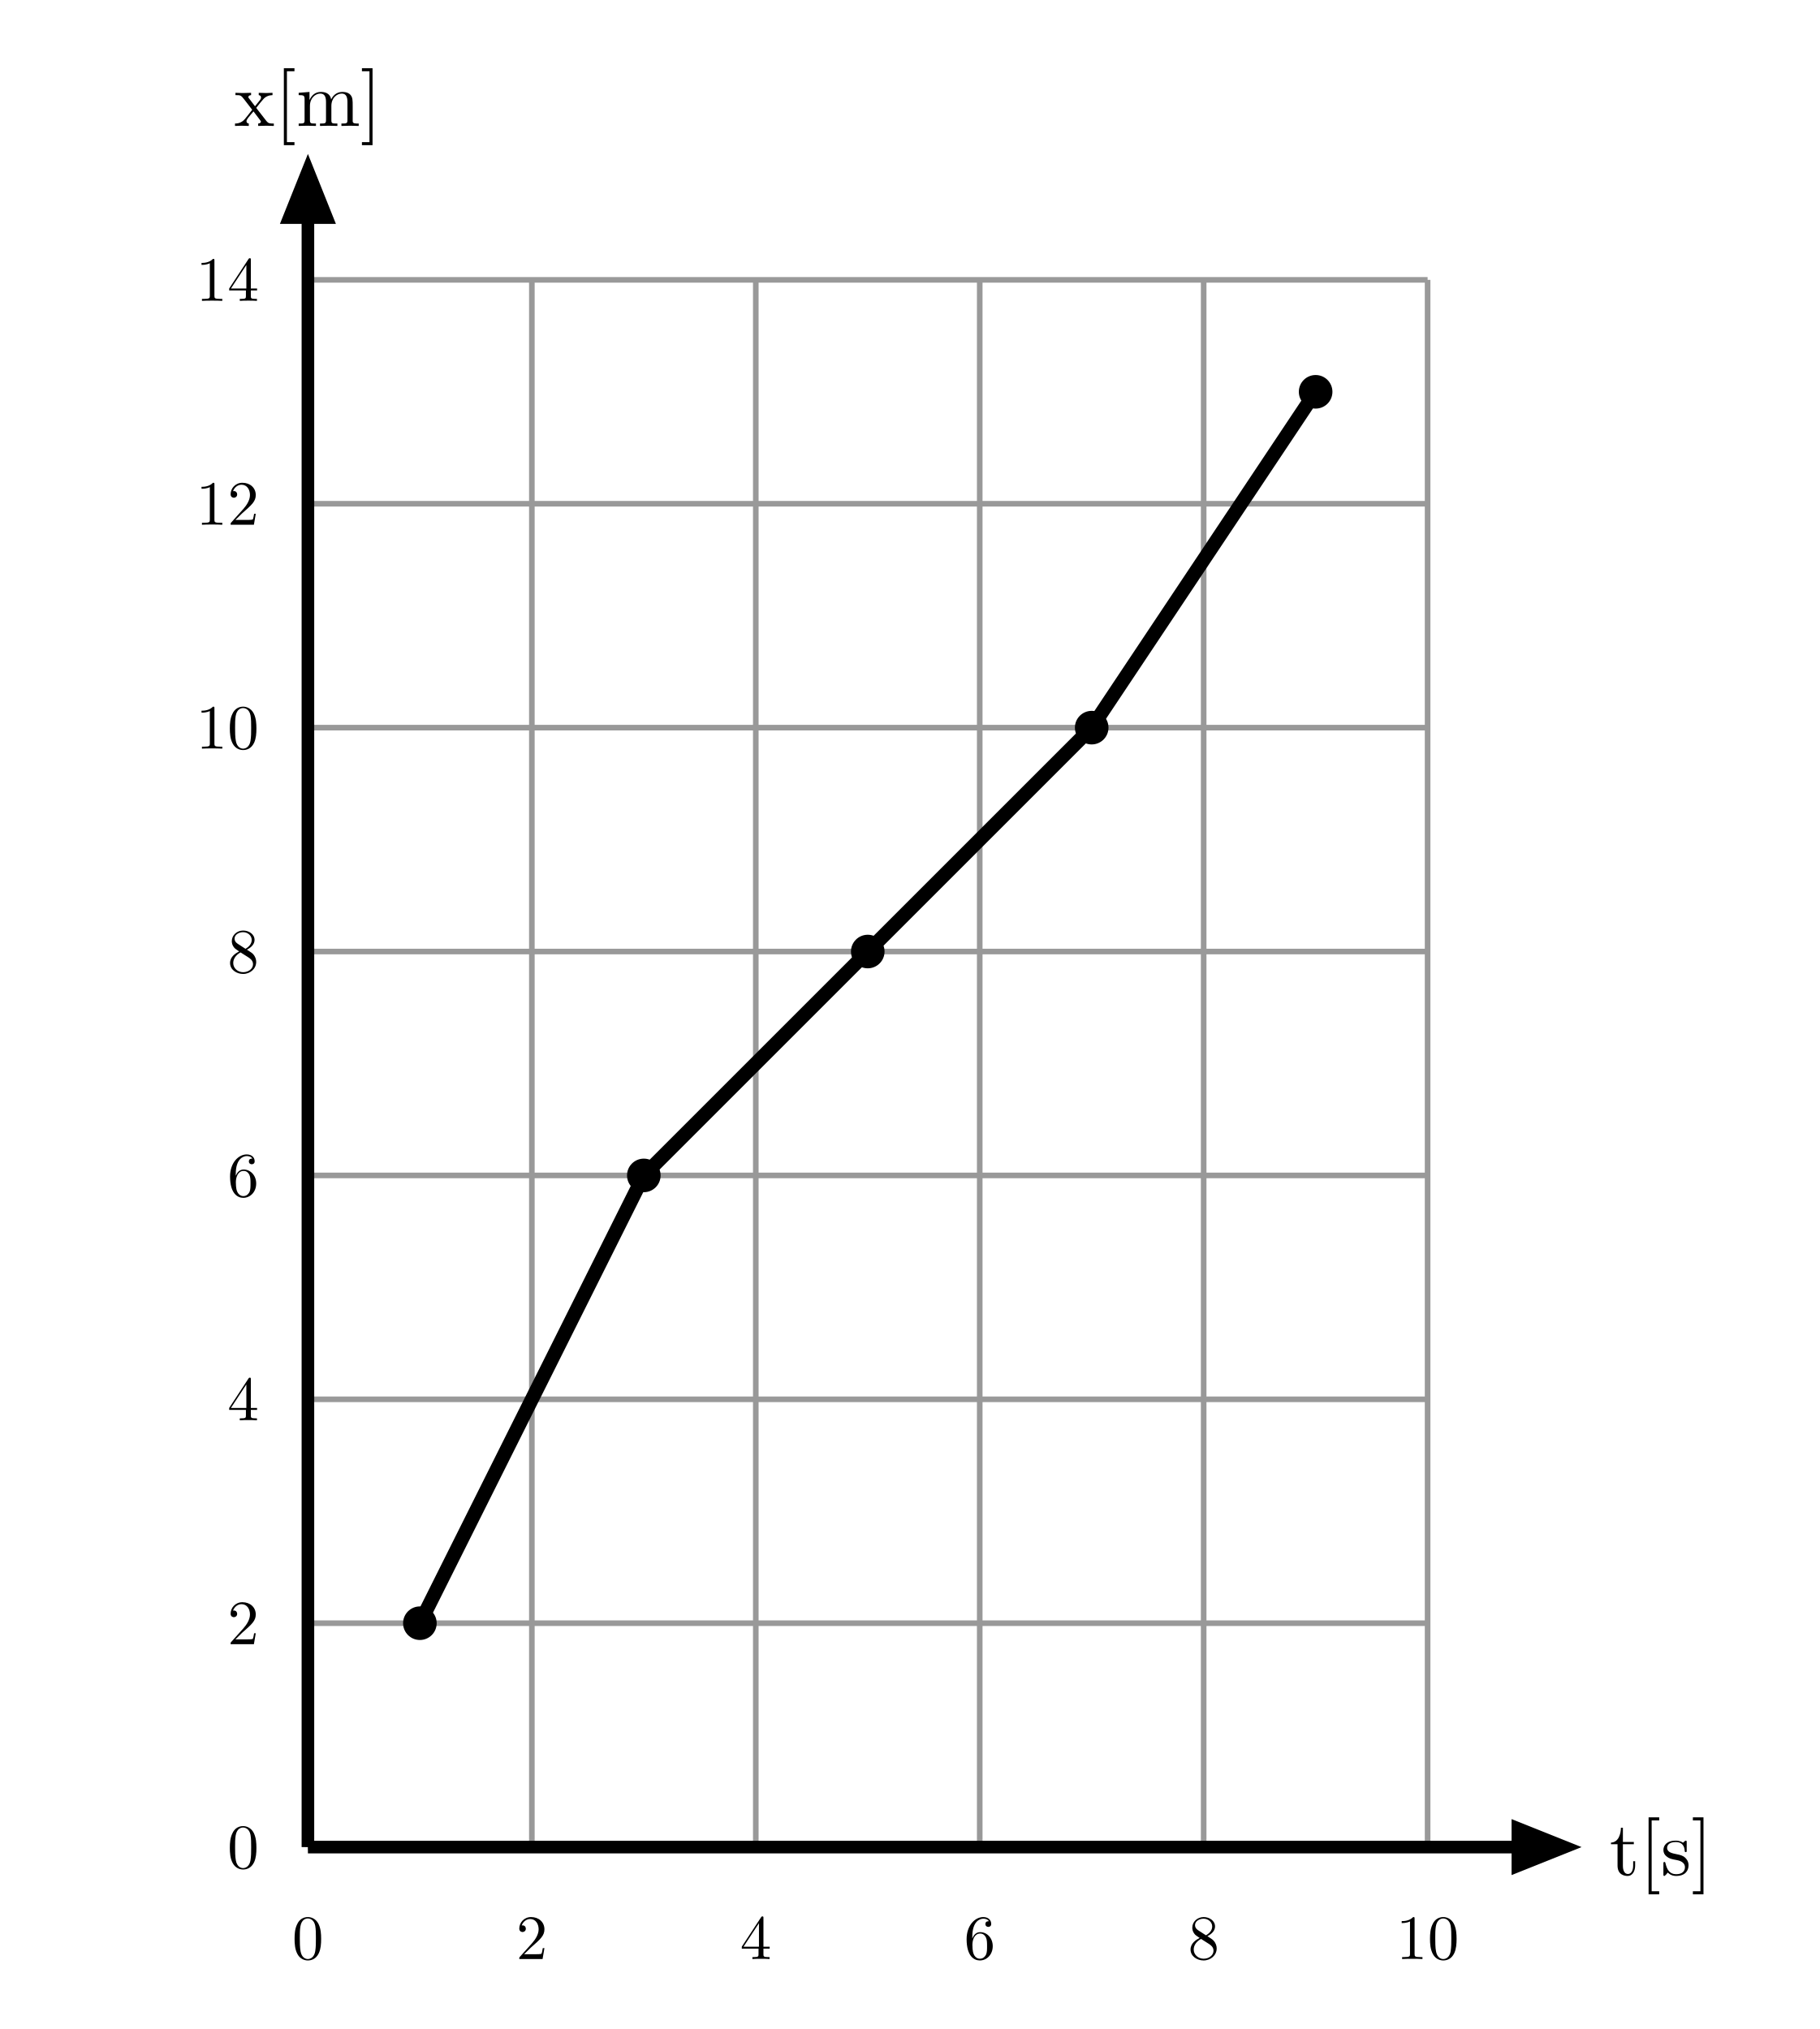
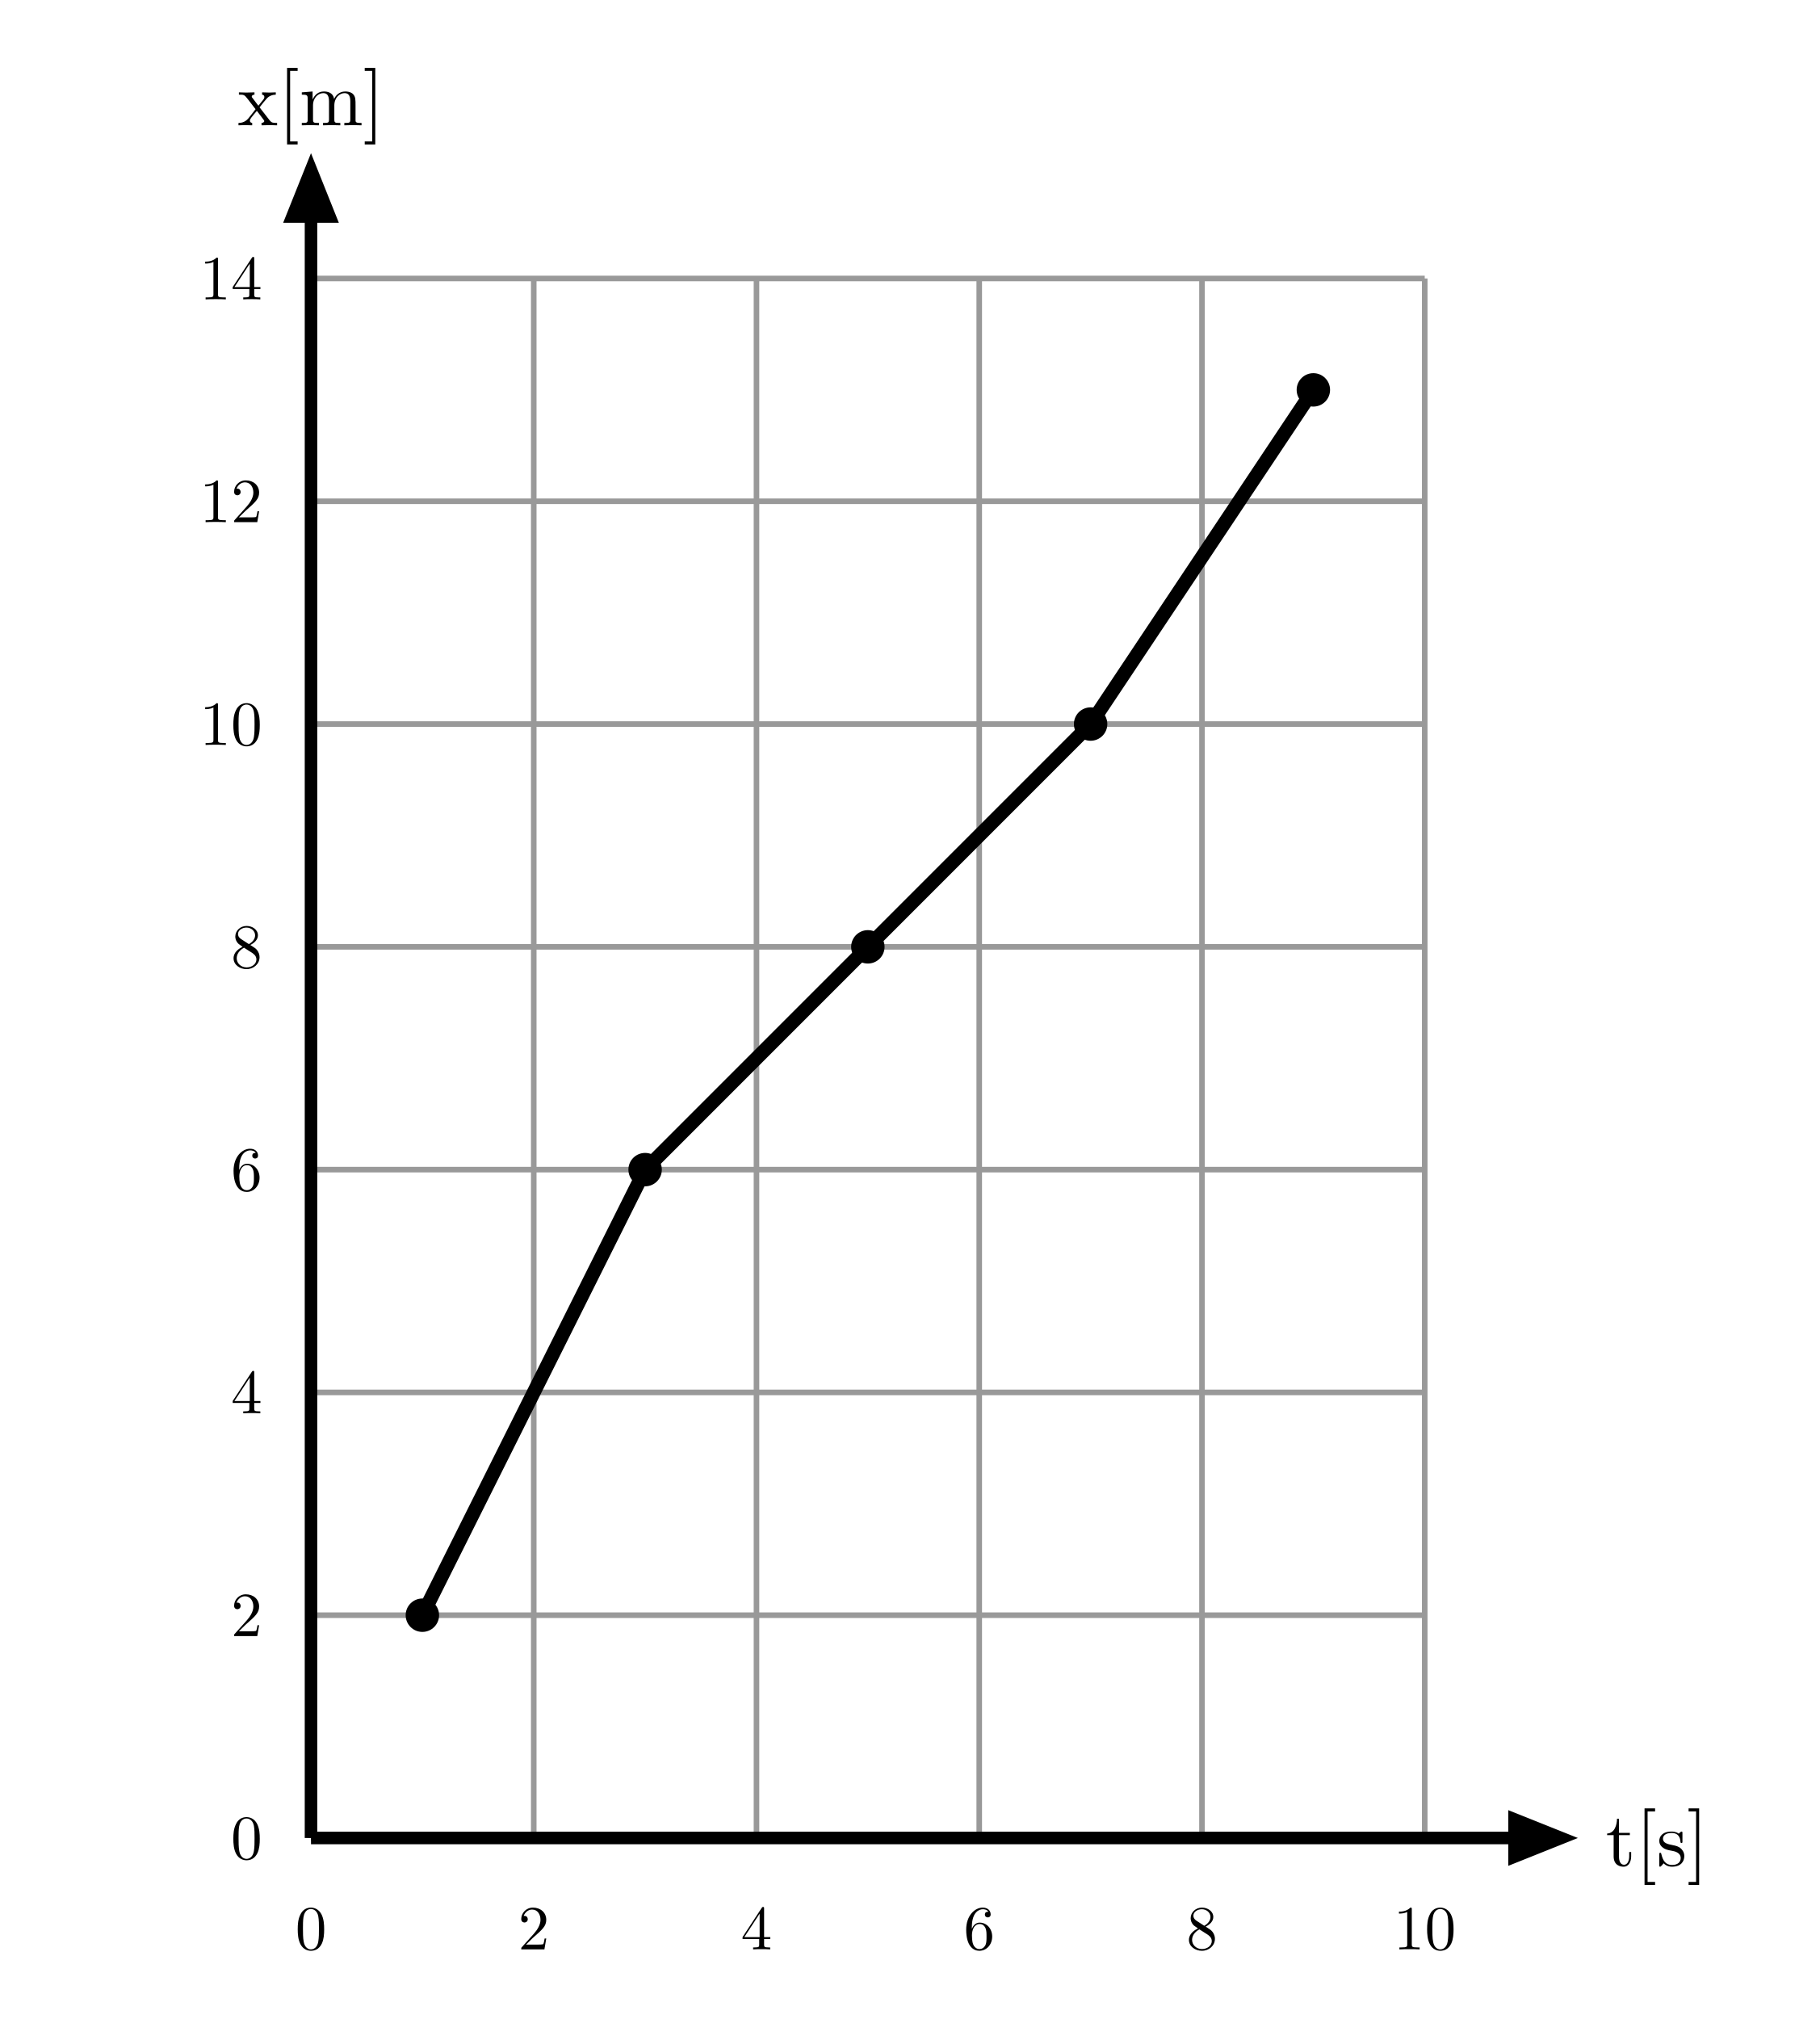
- <svg xmlns="http://www.w3.org/2000/svg" fill="currentColor" viewBox="0 -14 260 290" width="390" height="435" font-family="'Latin Modern Roman', Georgia, serif">
+ <svg xmlns="http://www.w3.org/2000/svg" fill="currentColor" viewBox="0 -14 260 290" width="146" height="162" font-family="'Latin Modern Roman', Georgia, serif">
  <g stroke="currentColor" stroke-width="0.8" opacity="0.4">
    <line x1="44" y1="26" x2="44" y2="250" />
    <line x1="76" y1="26" x2="76" y2="250" />
    <line x1="108" y1="26" x2="108" y2="250" />
    <line x1="140" y1="26" x2="140" y2="250" />
    <line x1="172" y1="26" x2="172" y2="250" />
    <line x1="204" y1="26" x2="204" y2="250" />
    <line x1="44" y1="250" x2="204" y2="250" />
    <line x1="44" y1="218" x2="204" y2="218" />
    <line x1="44" y1="186" x2="204" y2="186" />
    <line x1="44" y1="154" x2="204" y2="154" />
    <line x1="44" y1="122" x2="204" y2="122" />
    <line x1="44" y1="90" x2="204" y2="90" />
    <line x1="44" y1="58" x2="204" y2="58" />
    <line x1="44" y1="26" x2="204" y2="26" />
  </g>
  <g stroke="currentColor" stroke-width="1.8" fill="none">
    <line x1="44" y1="250" x2="44" y2="16" />
    <line x1="44" y1="250" x2="220" y2="250" />
  </g>
  <polygon points="44,8 40,18 48,18" fill="currentColor" />
  <polygon points="226,250 216,246 216,254" fill="currentColor" />
  <text x="44" y="4" font-size="11" text-anchor="middle">x[m]</text>
  <text x="230" y="254" font-size="11">t[s]</text>
  <g font-size="9" text-anchor="middle">
    <text x="44" y="266">0</text>
    <text x="76" y="266">2</text>
    <text x="108" y="266">4</text>
    <text x="140" y="266">6</text>
    <text x="172" y="266">8</text>
    <text x="204" y="266">10</text>
  </g>
  <g font-size="9" text-anchor="end">
    <text x="37" y="253">0</text>
    <text x="37" y="221">2</text>
    <text x="37" y="189">4</text>
    <text x="37" y="157">6</text>
    <text x="37" y="125">8</text>
    <text x="37" y="93">10</text>
    <text x="37" y="61">12</text>
    <text x="37" y="29">14</text>
  </g>
  <polyline points="60,218 92,154 124,122 156,90 188,42" fill="none" stroke="currentColor" stroke-width="2" />
  <circle cx="60" cy="218" r="2.4" fill="currentColor" />
  <circle cx="92" cy="154" r="2.4" fill="currentColor" />
  <circle cx="124" cy="122" r="2.4" fill="currentColor" />
  <circle cx="156" cy="90" r="2.4" fill="currentColor" />
  <circle cx="188" cy="42" r="2.4" fill="currentColor" />
</svg>
